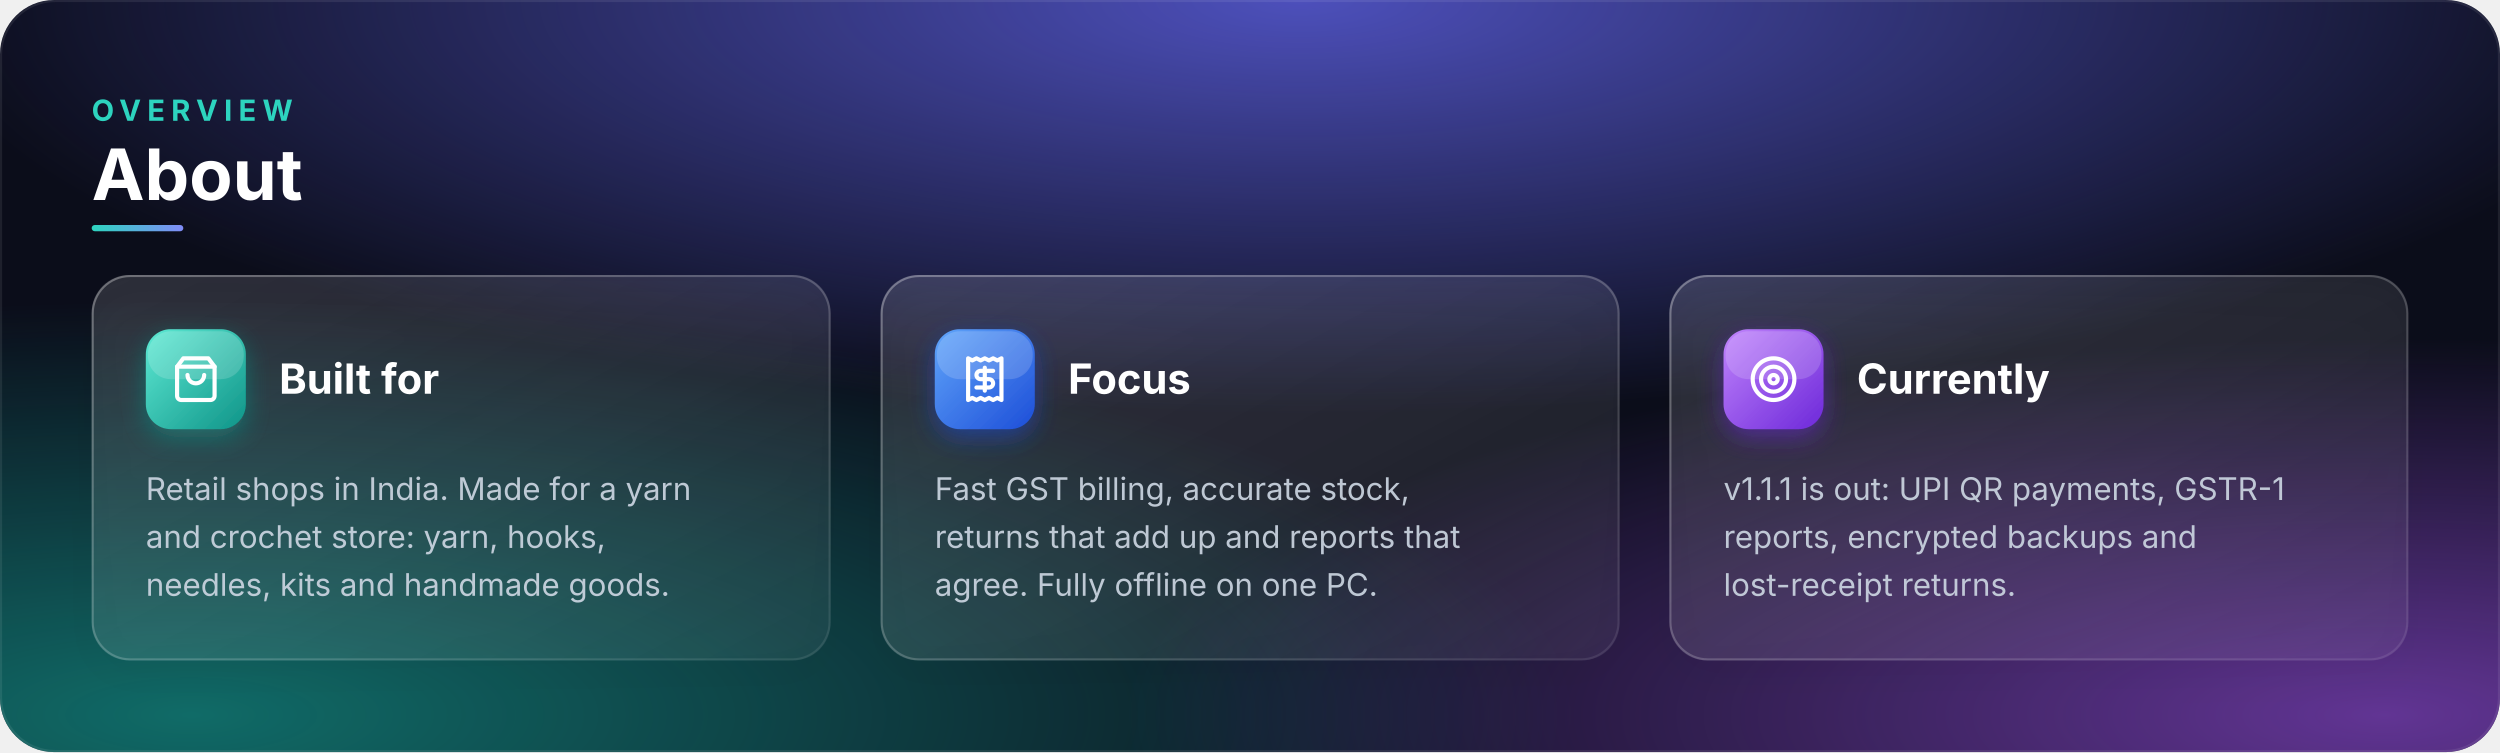
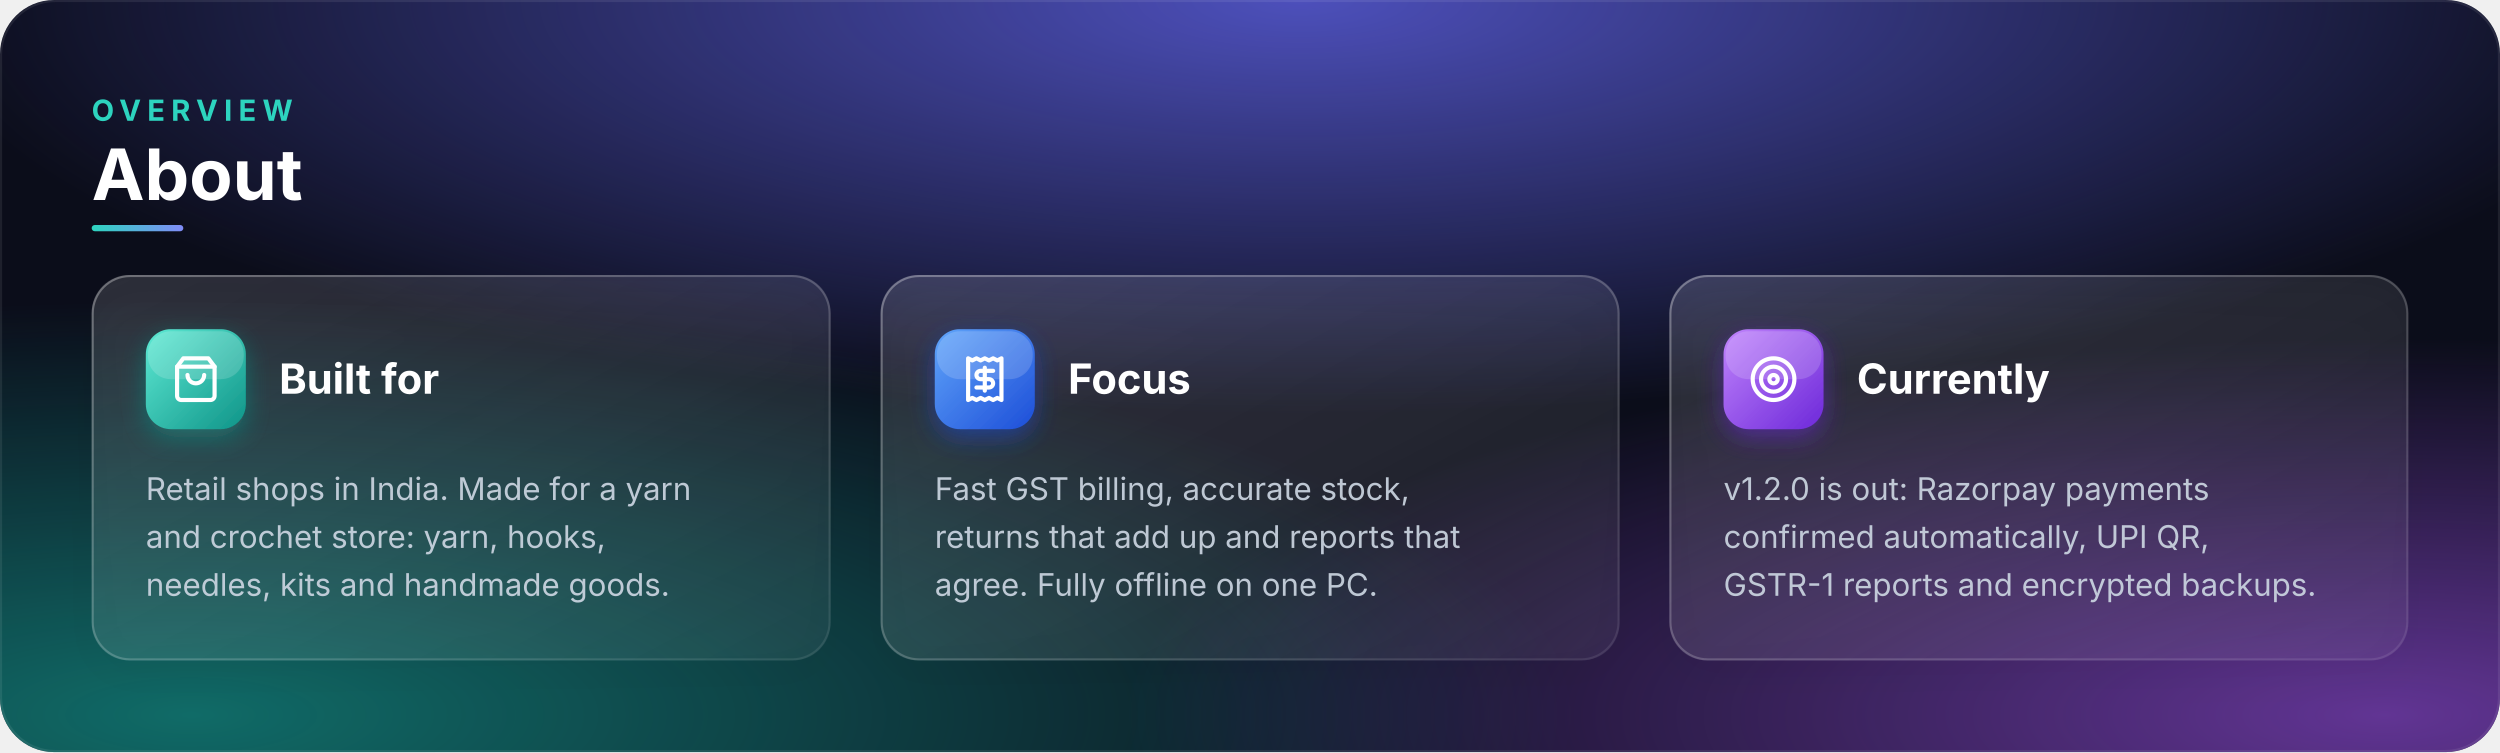
<svg xmlns="http://www.w3.org/2000/svg" width="1200" height="361" viewBox="0 0 1200 361" role="img" aria-label="About">
  <defs>
    <radialGradient id="gTeal" cx="0.08" cy="0.95" r="0.55">
      <stop offset="0" stop-color="#14b8a6" stop-opacity="0.55" />
      <stop offset="1" stop-color="#14b8a6" stop-opacity="0" />
    </radialGradient>
    <radialGradient id="gIndigo" cx="0.52" cy="0.0" r="0.55">
      <stop offset="0" stop-color="#6366f1" stop-opacity="0.75" />
      <stop offset="1" stop-color="#6366f1" stop-opacity="0" />
    </radialGradient>
    <radialGradient id="gPurple" cx="0.95" cy="0.95" r="0.5">
      <stop offset="0" stop-color="#a855f7" stop-opacity="0.55" />
      <stop offset="1" stop-color="#a855f7" stop-opacity="0" />
    </radialGradient>
    <linearGradient id="glass" x1="0" y1="0" x2="1" y2="1">
      <stop offset="0" stop-color="#ffffff" stop-opacity="0.13" />
      <stop offset="1" stop-color="#ffffff" stop-opacity="0.05" />
    </linearGradient>
    <linearGradient id="edge" x1="0" y1="0" x2="1" y2="1">
      <stop offset="0" stop-color="#ffffff" stop-opacity="0.32" />
      <stop offset="1" stop-color="#ffffff" stop-opacity="0.08" />
    </linearGradient>
    <linearGradient id="rule" x1="0" y1="0" x2="1" y2="0">
      <stop offset="0" stop-color="#2dd4bf" />
      <stop offset="1" stop-color="#818cf8" />
    </linearGradient>
    <filter id="shadow" x="-20%" y="-20%" width="140%" height="150%">
      <feDropShadow dx="0" dy="8" stdDeviation="10" flood-color="#000" flood-opacity="0.35" />
    </filter>
    <clipPath id="panel">
      <rect width="1200" height="361" rx="26" />
    </clipPath>
    <linearGradient id="t_teal" x1="0" y1="0" x2="1" y2="1">
      <stop offset="0" stop-color="#5eead4" />
      <stop offset="1" stop-color="#0f9488" />
    </linearGradient>
    <filter id="glow_teal" x="-50%" y="-50%" width="200%" height="200%">
      <feDropShadow dx="0" dy="4" stdDeviation="6" flood-color="#0f9488" flood-opacity="0.55" />
    </filter>
    <linearGradient id="t_blue" x1="0" y1="0" x2="1" y2="1">
      <stop offset="0" stop-color="#60a5fa" />
      <stop offset="1" stop-color="#1d4ed8" />
    </linearGradient>
    <filter id="glow_blue" x="-50%" y="-50%" width="200%" height="200%">
      <feDropShadow dx="0" dy="4" stdDeviation="6" flood-color="#1d4ed8" flood-opacity="0.55" />
    </filter>
    <linearGradient id="t_purple" x1="0" y1="0" x2="1" y2="1">
      <stop offset="0" stop-color="#c084fc" />
      <stop offset="1" stop-color="#6d28d9" />
    </linearGradient>
    <filter id="glow_purple" x="-50%" y="-50%" width="200%" height="200%">
      <feDropShadow dx="0" dy="4" stdDeviation="6" flood-color="#6d28d9" flood-opacity="0.55" />
    </filter>
  </defs>
  <g clip-path="url(#panel)">
    <rect width="1200" height="361" fill="#0b0d1a" />
    <rect width="1200" height="361" fill="url(#gIndigo)" />
    <rect width="1200" height="361" fill="url(#gTeal)" />
    <rect width="1200" height="361" fill="url(#gPurple)" />
  </g>
  <rect x="0.5" y="0.5" width="1199" height="360" rx="26" fill="none" stroke="#ffffff" stroke-opacity="0.08" />
  <text x="44" y="58" font-family="'Segoe UI', -apple-system, BlinkMacSystemFont, Inter, Roboto, Helvetica, Arial, sans-serif" font-size="14" font-weight="700" letter-spacing="3" fill="#2dd4bf">OVERVIEW</text>
  <text x="44" y="96" font-family="'Segoe UI', -apple-system, BlinkMacSystemFont, Inter, Roboto, Helvetica, Arial, sans-serif" font-size="34" font-weight="700" fill="#ffffff">About</text>
  <rect x="44" y="108" width="44" height="3" rx="1.5" fill="url(#rule)" />
  <g filter="url(#shadow)">
    <rect x="44.0" y="132.0" width="354.7" height="185" rx="18" fill="url(#glass)" />
  </g>
  <rect x="44.5" y="132.5" width="353.7" height="184" rx="18" fill="none" stroke="url(#edge)" />
  <g filter="url(#glow_teal)">
    <rect x="70.0" y="158" width="48" height="48" rx="12" fill="url(#t_teal)" />
  </g>
  <rect x="71.0" y="159" width="46" height="23.0" rx="11" fill="#ffffff" fill-opacity="0.16" />
  <g transform="translate(82.0 170) scale(1)" fill="none" stroke="#ffffff" stroke-width="2" stroke-linecap="round" stroke-linejoin="round">
    <path d="M6 2 3 6v14a2 2 0 0 0 2 2h14a2 2 0 0 0 2-2V6l-3-4Z" />
    <path d="M3 6h18" />
    <path d="M16 10a4 4 0 0 1-8 0" />
  </g>
  <text x="134.0" y="189.0" font-family="'Segoe UI', -apple-system, BlinkMacSystemFont, Inter, Roboto, Helvetica, Arial, sans-serif" font-size="20" font-weight="700" fill="#ffffff">Built for</text>
  <text font-family="'Segoe UI', -apple-system, BlinkMacSystemFont, Inter, Roboto, Helvetica, Arial, sans-serif" font-size="15" fill="#cbd5e1" fill-opacity="0.92">
    <tspan x="70.0" y="240">Retail shops in India. Made for a yarn</tspan>
    <tspan x="70.0" y="263">and crochet store: yarn, hooks,</tspan>
    <tspan x="70.0" y="286">needles, kits and handmade goods.</tspan>
  </text>
  <g filter="url(#shadow)">
    <rect x="422.7" y="132.0" width="354.7" height="185" rx="18" fill="url(#glass)" />
  </g>
  <rect x="423.2" y="132.5" width="353.7" height="184" rx="18" fill="none" stroke="url(#edge)" />
  <g filter="url(#glow_blue)">
    <rect x="448.7" y="158" width="48" height="48" rx="12" fill="url(#t_blue)" />
  </g>
  <rect x="449.7" y="159" width="46" height="23.0" rx="11" fill="#ffffff" fill-opacity="0.16" />
  <g transform="translate(460.7 170) scale(1)" fill="none" stroke="#ffffff" stroke-width="2" stroke-linecap="round" stroke-linejoin="round">
    <path d="M4 2v20l2-1 2 1 2-1 2 1 2-1 2 1 2-1 2 1V2l-2 1-2-1-2 1-2-1-2 1-2-1-2 1Z" />
    <path d="M16 8h-6a2 2 0 1 0 0 4h4a2 2 0 1 1 0 4H8" />
    <path d="M12 17.5v-11" />
  </g>
  <text x="512.7" y="189.0" font-family="'Segoe UI', -apple-system, BlinkMacSystemFont, Inter, Roboto, Helvetica, Arial, sans-serif" font-size="20" font-weight="700" fill="#ffffff">Focus</text>
  <text font-family="'Segoe UI', -apple-system, BlinkMacSystemFont, Inter, Roboto, Helvetica, Arial, sans-serif" font-size="15" fill="#cbd5e1" fill-opacity="0.92">
    <tspan x="448.7" y="240">Fast GST billing, accurate stock,</tspan>
    <tspan x="448.7" y="263">returns that add up and reports that</tspan>
    <tspan x="448.7" y="286">agree. Fully offline on one PC.</tspan>
  </text>
  <g filter="url(#shadow)">
    <rect x="801.3" y="132.0" width="354.7" height="185" rx="18" fill="url(#glass)" />
  </g>
  <rect x="801.8" y="132.5" width="353.7" height="184" rx="18" fill="none" stroke="url(#edge)" />
  <g filter="url(#glow_purple)">
    <rect x="827.3" y="158" width="48" height="48" rx="12" fill="url(#t_purple)" />
  </g>
  <rect x="828.3" y="159" width="46" height="23.0" rx="11" fill="#ffffff" fill-opacity="0.16" />
  <g transform="translate(839.3 170) scale(1)" fill="none" stroke="#ffffff" stroke-width="2" stroke-linecap="round" stroke-linejoin="round">
    <circle cx="12" cy="12" r="10" />
    <circle cx="12" cy="12" r="6" />
    <circle cx="12" cy="12" r="2" />
  </g>
  <text x="891.3" y="189.0" font-family="'Segoe UI', -apple-system, BlinkMacSystemFont, Inter, Roboto, Helvetica, Arial, sans-serif" font-size="20" font-weight="700" fill="#ffffff">Currently</text>
  <text font-family="'Segoe UI', -apple-system, BlinkMacSystemFont, Inter, Roboto, Helvetica, Arial, sans-serif" font-size="15" fill="#cbd5e1" fill-opacity="0.92">
-     <tspan x="827.3" y="240">v1.1.1 is out: UPI QR payments, GSTR-1</tspan>
-     <tspan x="827.3" y="263">reports, encrypted backups and</tspan>
-     <tspan x="827.3" y="286">lost-receipt returns.</tspan>
+     <tspan x="827.3" y="240">v1.2.0 is out: Razorpay payments</tspan>
+     <tspan x="827.3" y="263">confirmed automatically, UPI QR,</tspan>
+     <tspan x="827.3" y="286">GSTR-1 reports and encrypted backups.</tspan>
  </text>
</svg>
